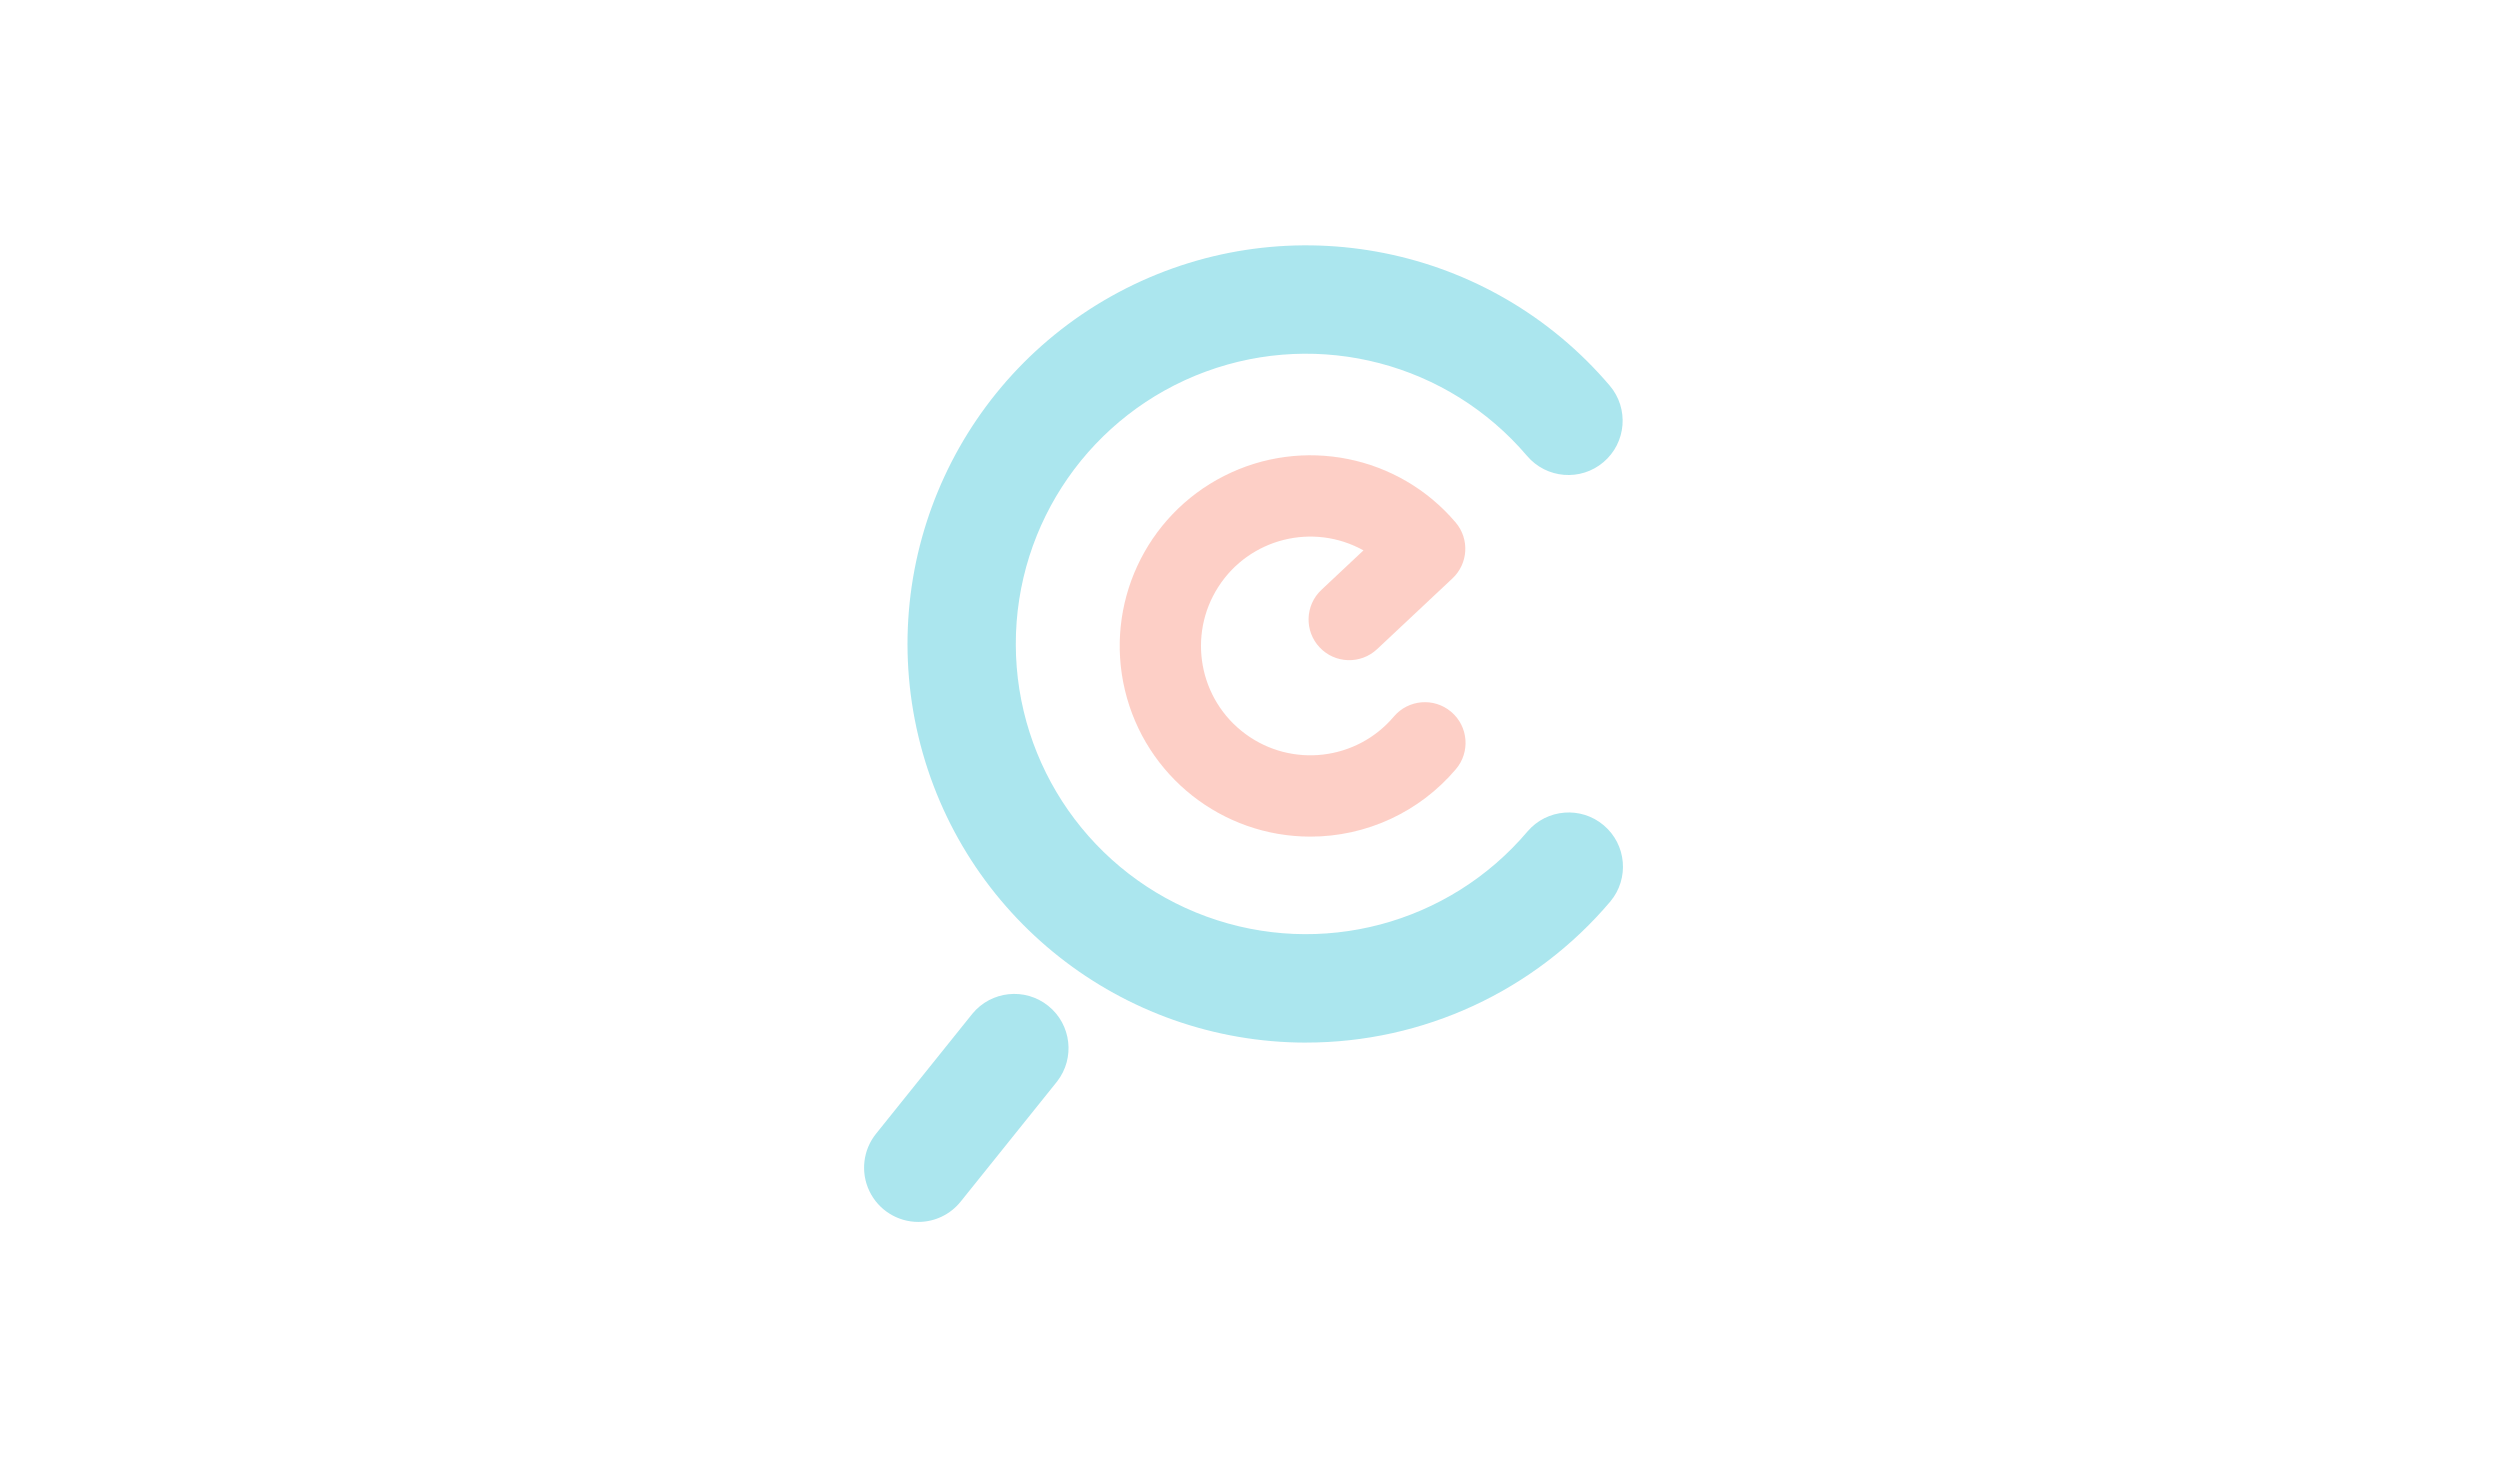
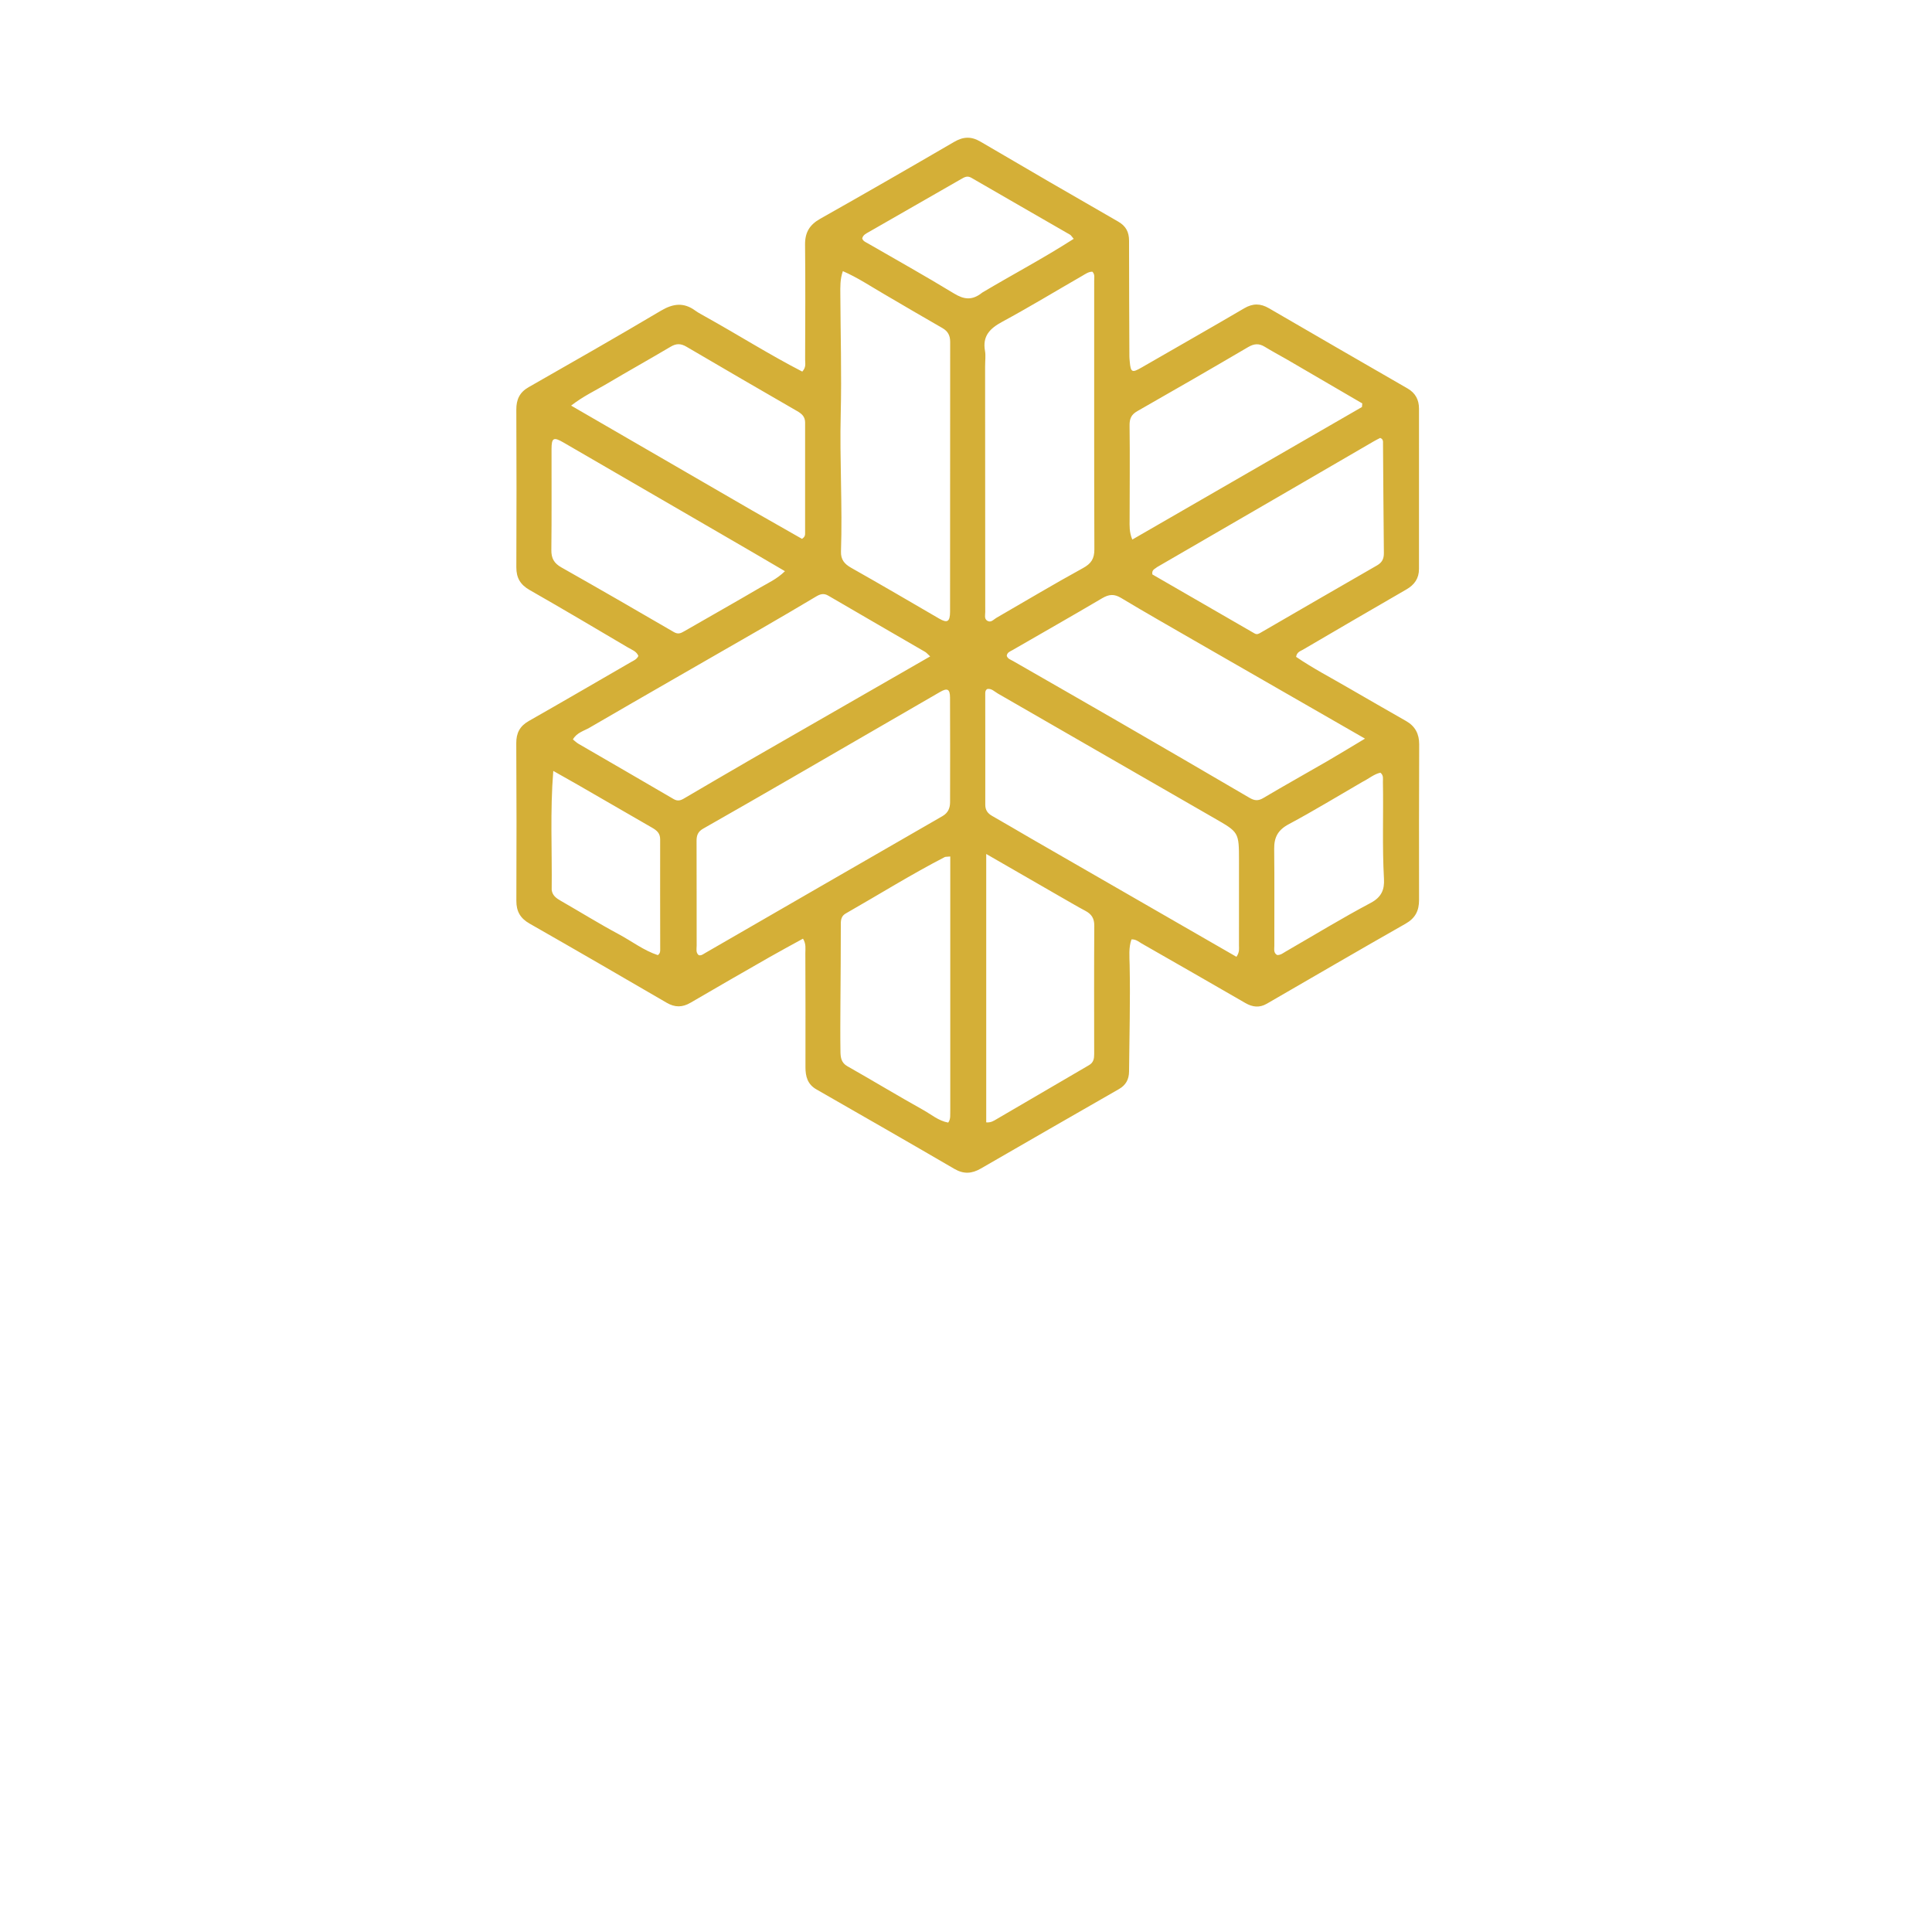
- <svg xmlns="http://www.w3.org/2000/svg" width="250" height="147" viewBox="0 0 250 147">
-   <g id="placeholder" transform="translate(12595 5840)">
-     <rect id="image" width="250" height="147" transform="translate(-12595 -5840)" fill="none" />
-     <g id="mainlogo" transform="translate(-12521 -5817)" opacity="0.33">
-       <rect id="logoback" width="102" height="102" fill="none" />
-       <g id="logo" transform="translate(36.12 4.121)">
-         <rect id="back" width="102" height="102" transform="translate(-36.12 -4.121)" fill="none" />
-         <path id="Path_16339" data-name="Path 16339" d="M5.423,243.619a5.422,5.422,0,0,1-4.229-8.813L10.832,222.8a5.424,5.424,0,0,1,8.464,6.784L9.659,241.589a5.415,5.415,0,0,1-4.235,2.03Z" transform="translate(-23.714 -148.548)" fill="#00b2ca" />
-         <path id="Path_16340" data-name="Path 16340" d="M94.4,100.084a19.067,19.067,0,1,1,14.531-31.424,4.063,4.063,0,0,1-.312,5.6l-7.538,7.075a4.067,4.067,0,1,1-5.572-5.926l4.208-3.951a10.935,10.935,0,1,0,3.038,16.62,4.067,4.067,0,0,1,6.209,5.256,19.062,19.062,0,0,1-14.568,6.75Z" transform="translate(-73.491 -43.542)" fill="#fa6e53" />
-         <path id="Path_16341" data-name="Path 16341" d="M52.543,79.723a39.862,39.862,0,1,1,30.381-65.7,5.425,5.425,0,0,1-8.264,7.031A29.021,29.021,0,1,0,74.71,58.6a5.424,5.424,0,0,1,8.281,7.007A39.849,39.849,0,0,1,52.539,79.72Z" transform="translate(-32.073 -2.583)" fill="#00b2ca" />
-       </g>
-     </g>
-   </g>
+ <svg xmlns="http://www.w3.org/2000/svg" version="1.1" id="Layer_1" x="0px" y="0px" width="100%" viewBox="0 0 1024 1024" enable-background="new 0 0 1024 1024" xml:space="preserve">
+   <path fill="#d4af37" opacity="1" stroke="none" d=" M374.039,167.924  C391.426,177.602 407.965,188.068 425.219,196.951  C427.374,194.653 426.73,192.55 426.735,190.645  C426.792,170.316 426.923,149.984 426.701,129.657  C426.63,123.22 429.089,119.141 434.676,115.988  C458.45,102.57 482.117,88.959 505.703,75.214  C510.575,72.375 514.771,72.194 519.672,75.074  C543.921,89.321 568.25,103.432 592.641,117.436  C596.779,119.812 598.426,122.995 598.424,127.597  C598.415,148.077 598.524,168.558 598.602,189.038  C598.605,189.869 598.713,190.699 598.782,191.529  C599.269,197.402 600.001,197.717 604.95,194.855  C623.107,184.352 641.372,174.036 659.454,163.406  C664.062,160.697 668.108,160.79 672.543,163.366  C697.013,177.58 721.495,191.771 746.022,205.884  C750.267,208.326 752.091,211.962 752.097,216.59  C752.135,244.919 752.106,273.247 752.09,301.575  C752.088,306.552 749.716,309.939 745.405,312.423  C727.082,322.98 708.837,333.674 690.58,344.347  C689.206,345.151 687.391,345.558 686.953,348.14  C695.674,354.117 705.247,359.098 714.549,364.51  C724.769,370.456 735.046,376.304 745.303,382.185  C750.087,384.927 752.218,389.01 752.198,394.546  C752.097,422.041 752.073,449.537 752.124,477.032  C752.134,482.707 750.156,486.646 744.964,489.594  C720.352,503.57 695.913,517.85 671.405,532.011  C667.566,534.229 663.89,533.835 660.077,531.628  C641.775,521.034 623.413,510.544 605.06,500.039  C603.513,499.154 602.147,497.786 599.699,497.899  C598.152,502.274 598.642,506.997 598.735,511.469  C599.126,530.283 598.585,549.081 598.423,567.886  C598.386,572.223 596.659,575.174 593.024,577.261  C568.624,591.273 544.206,605.254 519.857,619.355  C515.084,622.119 510.772,622.405 505.834,619.527  C481.525,605.359 457.107,591.375 432.695,577.385  C428.003,574.696 426.897,570.536 426.911,565.547  C426.967,545.384 426.919,525.22 426.849,505.057  C426.841,502.788 427.348,500.401 425.609,497.51  C419.72,500.755 413.805,503.914 407.986,507.242  C393.962,515.26 379.949,523.297 366.009,531.459  C361.675,533.996 357.731,534.031 353.357,531.483  C329.185,517.403 304.979,503.38 280.681,489.518  C275.77,486.716 273.655,483.053 273.681,477.407  C273.813,449.579 273.787,421.75 273.635,393.922  C273.606,388.502 275.521,384.844 280.289,382.135  C298.379,371.859 316.345,361.366 334.361,350.958  C335.784,350.136 337.409,349.581 338.36,347.693  C337.441,345.233 334.902,344.412 332.869,343.211  C315.527,332.965 298.195,322.698 280.704,312.711  C275.776,309.898 273.644,306.271 273.67,300.635  C273.801,272.807 273.782,244.978 273.661,217.15  C273.638,211.804 275.357,207.97 280.151,205.234  C303.571,191.862 327.013,178.522 350.193,164.744  C356.715,160.868 362.39,160.114 368.575,164.677  C370.174,165.856 372.005,166.72 374.039,167.924 M468.653,155.924  C461.503,151.789 454.627,147.14 446.731,143.708  C445.216,148.04 445.379,152.016 445.397,155.957  C445.492,177.109 446.127,198.273 445.602,219.409  C444.998,243.731 446.561,268.028 445.738,292.334  C445.596,296.538 447.518,298.901 451.123,300.934  C466.763,309.755 482.254,318.84 497.775,327.871  C502.075,330.373 503.547,329.586 503.553,324.163  C503.6,276.516 503.569,228.867 503.611,181.22  C503.614,177.893 502.469,175.582 499.494,173.884  C489.376,168.108 479.351,162.169 468.653,155.924 M546.824,444.629  C583.02,465.476 619.217,486.322 655.348,507.131  C657.086,504.542 656.677,502.831 656.68,501.206  C656.708,486.208 656.697,471.21 656.695,456.212  C656.693,441.018 656.626,441.133 643.588,433.644  C605.325,411.667 567.126,389.581 528.876,367.584  C527.087,366.555 525.51,364.759 523.218,365.198  C522.106,365.999 522.196,367.049 522.197,368.027  C522.205,387.524 522.258,407.021 522.217,426.518  C522.211,429.393 523.492,431.113 525.893,432.477  C532.695,436.342 539.422,440.34 546.824,444.629 M522.123,194.501  C522.144,237.785 522.163,281.068 522.199,324.352  C522.201,325.963 521.572,327.923 523.224,328.98  C525.208,330.249 526.608,328.336 528.099,327.477  C543.37,318.675 558.49,309.596 573.947,301.135  C578.387,298.705 580.055,296.132 580.038,291.122  C579.877,243.677 579.96,196.231 579.945,148.786  C579.945,147.192 580.404,145.447 578.985,144.003  C576.895,143.995 575.269,145.245 573.594,146.208  C559.463,154.335 545.523,162.811 531.187,170.556  C524.635,174.096 520.646,178.117 522.073,186.023  C522.509,188.441 522.131,191.005 522.123,194.501 M420.304,411.876  C404.439,421.007 388.608,430.199 372.676,439.212  C369.913,440.775 369.183,442.785 369.193,445.71  C369.262,464.206 369.199,482.702 369.244,501.198  C369.248,502.933 368.678,504.913 370.355,506.274  C371.723,506.581 372.638,505.768 373.63,505.195  C415.58,480.978 457.519,456.741 499.501,432.58  C502.533,430.834 503.554,428.302 503.559,425.14  C503.589,406.644 503.632,388.148 503.532,369.652  C503.508,365.244 502.114,364.523 498.327,366.709  C472.512,381.607 446.726,396.556 420.304,411.876 M633.038,339.526  C620.074,332.021 607.027,324.655 594.2,316.922  C590.501,314.692 587.734,314.971 584.164,317.08  C568.395,326.391 552.467,335.432 536.607,344.588  C535.356,345.311 533.776,345.769 533.602,347.628  C534.152,349.236 535.706,349.645 536.973,350.373  C555.433,360.984 573.925,371.541 592.359,382.199  C615.69,395.69 638.996,409.226 662.25,422.849  C664.835,424.363 666.799,424.618 669.525,423  C680.687,416.376 692.035,410.066 703.267,403.557  C709.666,399.848 715.971,395.98 723.477,391.491  C692.76,373.838 663.22,356.861 633.038,339.526 M398.04,402.49  C429.528,384.393 461.016,366.297 493.01,347.91  C491.571,346.598 491.053,345.931 490.376,345.537  C473.256,335.59 456.1,325.705 439.008,315.71  C436.586,314.294 434.729,314.87 432.566,316.159  C422.846,321.947 413.098,327.687 403.296,333.335  C373.02,350.779 342.68,368.113 312.476,385.681  C309.502,387.411 305.677,388.304 303.652,391.92  C304.748,392.79 305.569,393.62 306.543,394.186  C323.362,403.962 340.222,413.667 357.004,423.504  C359.104,424.735 360.625,424.331 362.491,423.232  C374.1,416.392 385.754,409.628 398.04,402.49 M503.661,588.17  C503.661,543.506 503.661,498.842 503.661,453.96  C501.689,454.153 501.134,454.06 500.732,454.268  C482.83,463.515 465.744,474.196 448.253,484.166  C446.12,485.382 445.645,487.2 445.652,489.625  C445.688,503.755 445.513,517.885 445.443,532.016  C445.401,540.51 445.325,549.006 445.463,557.498  C445.512,560.453 445.871,563.276 449.114,565.114  C462.574,572.744 475.811,580.77 489.324,588.304  C493.576,590.675 497.427,594.07 502.568,595.001  C504.001,593.053 503.552,591.002 503.661,588.17 M561.547,474.998  C548.838,467.675 536.13,460.352 522.718,452.624  C522.718,501.029 522.718,547.975 522.718,594.881  C525.191,595.082 526.633,594.096 528.028,593.284  C544.436,583.738 560.788,574.097 577.199,564.557  C579.637,563.14 579.942,561.057 579.939,558.619  C579.916,535.953 579.847,513.286 579.994,490.621  C580.019,486.727 578.501,484.459 575.216,482.732  C570.798,480.41 566.532,477.8 561.547,474.998 M382.432,283.134  C354.501,266.93 326.571,250.724 298.637,234.524  C293.383,231.477 292.334,232.045 292.325,238.048  C292.301,255.872 292.436,273.698 292.228,291.52  C292.176,295.92 293.679,298.547 297.493,300.704  C317.468,312.004 337.35,323.469 357.181,335.018  C359.379,336.298 360.773,335.671 362.6,334.616  C376.001,326.875 389.5,319.301 402.846,311.466  C407.083,308.979 411.697,306.972 416.046,302.746  C404.785,296.143 393.944,289.788 382.432,283.134 M398.808,270.644  C407.683,275.699 416.558,280.753 425.081,285.608  C426.809,284.466 426.721,283.405 426.721,282.432  C426.726,262.955 426.684,243.477 426.727,224  C426.734,220.858 425.005,219.327 422.503,217.885  C402.909,206.589 383.351,195.23 363.85,183.774  C360.921,182.054 358.507,181.959 355.54,183.718  C344.237,190.417 332.757,196.818 321.458,203.522  C315.524,207.043 309.181,209.95 302.702,214.98  C335.058,233.718 366.618,251.994 398.808,270.644 M682.051,190.496  C678.144,188.273 674.178,186.146 670.349,183.798  C667.304,181.931 664.721,182.102 661.571,183.951  C642.06,195.409 622.458,206.715 602.799,217.918  C599.605,219.739 598.646,221.873 598.694,225.542  C598.915,242.174 598.744,258.811 598.719,275.447  C598.714,278.712 598.472,282.014 600.145,285.978  C640.931,262.438 681.401,239.081 721.872,215.724  C721.924,215.089 721.976,214.454 722.028,213.819  C708.907,206.18 695.785,198.54 682.051,190.496 M613.188,300.627  C612.179,301.58 610.329,301.905 610.783,304.461  C628.646,314.766 646.793,325.222 664.915,335.721  C666.177,336.451 667.026,335.996 668.094,335.376  C688.679,323.437 709.27,311.509 729.899,299.648  C732.529,298.135 733.517,296.134 733.483,293.128  C733.265,273.815 733.181,254.501 733.026,235.187  C733.017,234.086 733.27,232.778 731.524,232.114  C730.538,232.633 729.357,233.202 728.226,233.858  C712.828,242.799 697.446,251.766 682.044,260.698  C659.296,273.89 636.535,287.059 613.188,300.627 M520.607,155.078  C536.616,145.539 553.135,136.835 569.092,126.585  C568.014,125.351 567.68,124.707 567.151,124.401  C549.723,114.338 532.26,104.335 514.851,94.239  C512.673,92.976 511.17,93.901 509.376,94.934  C493.09,104.313 476.766,113.628 460.465,122.98  C459.05,123.792 457.457,124.48 456.998,126.343  C457.424,127.811 458.721,128.266 459.862,128.924  C475.13,137.74 490.529,146.343 505.582,155.514  C510.804,158.696 515.182,159.471 520.607,155.078 M721.972,414.5  C709.017,422.004 696.227,429.814 683.032,436.868  C677.373,439.893 675.276,443.751 675.347,449.885  C675.543,467.028 675.384,484.175 675.42,501.319  C675.424,503.042 674.883,505.063 676.935,506.189  C678.783,506.259 680.094,505.124 681.508,504.309  C696.49,495.67 711.263,486.638 726.53,478.538  C732.31,475.471 733.849,471.407 733.533,465.789  C732.568,448.655 733.3,431.508 732.976,414.371  C732.946,412.775 733.432,411.003 731.649,409.544  C728.308,410.251 725.669,412.628 721.972,414.5 M292.406,471.641  C292.762,474.654 294.88,476.103 297.288,477.484  C307.53,483.356 317.572,489.596 327.972,495.17  C334.913,498.89 341.265,503.824 348.664,506.236  C349.962,505.27 349.92,504.211 349.92,503.245  C349.913,483.773 349.833,464.301 349.894,444.829  C349.904,441.6 348.063,440.103 345.646,438.712  C332.385,431.083 319.153,423.403 305.901,415.759  C302.085,413.557 298.234,411.416 293.25,408.597  C291.523,430.078 292.649,450.457 292.406,471.641 z" />
</svg>
